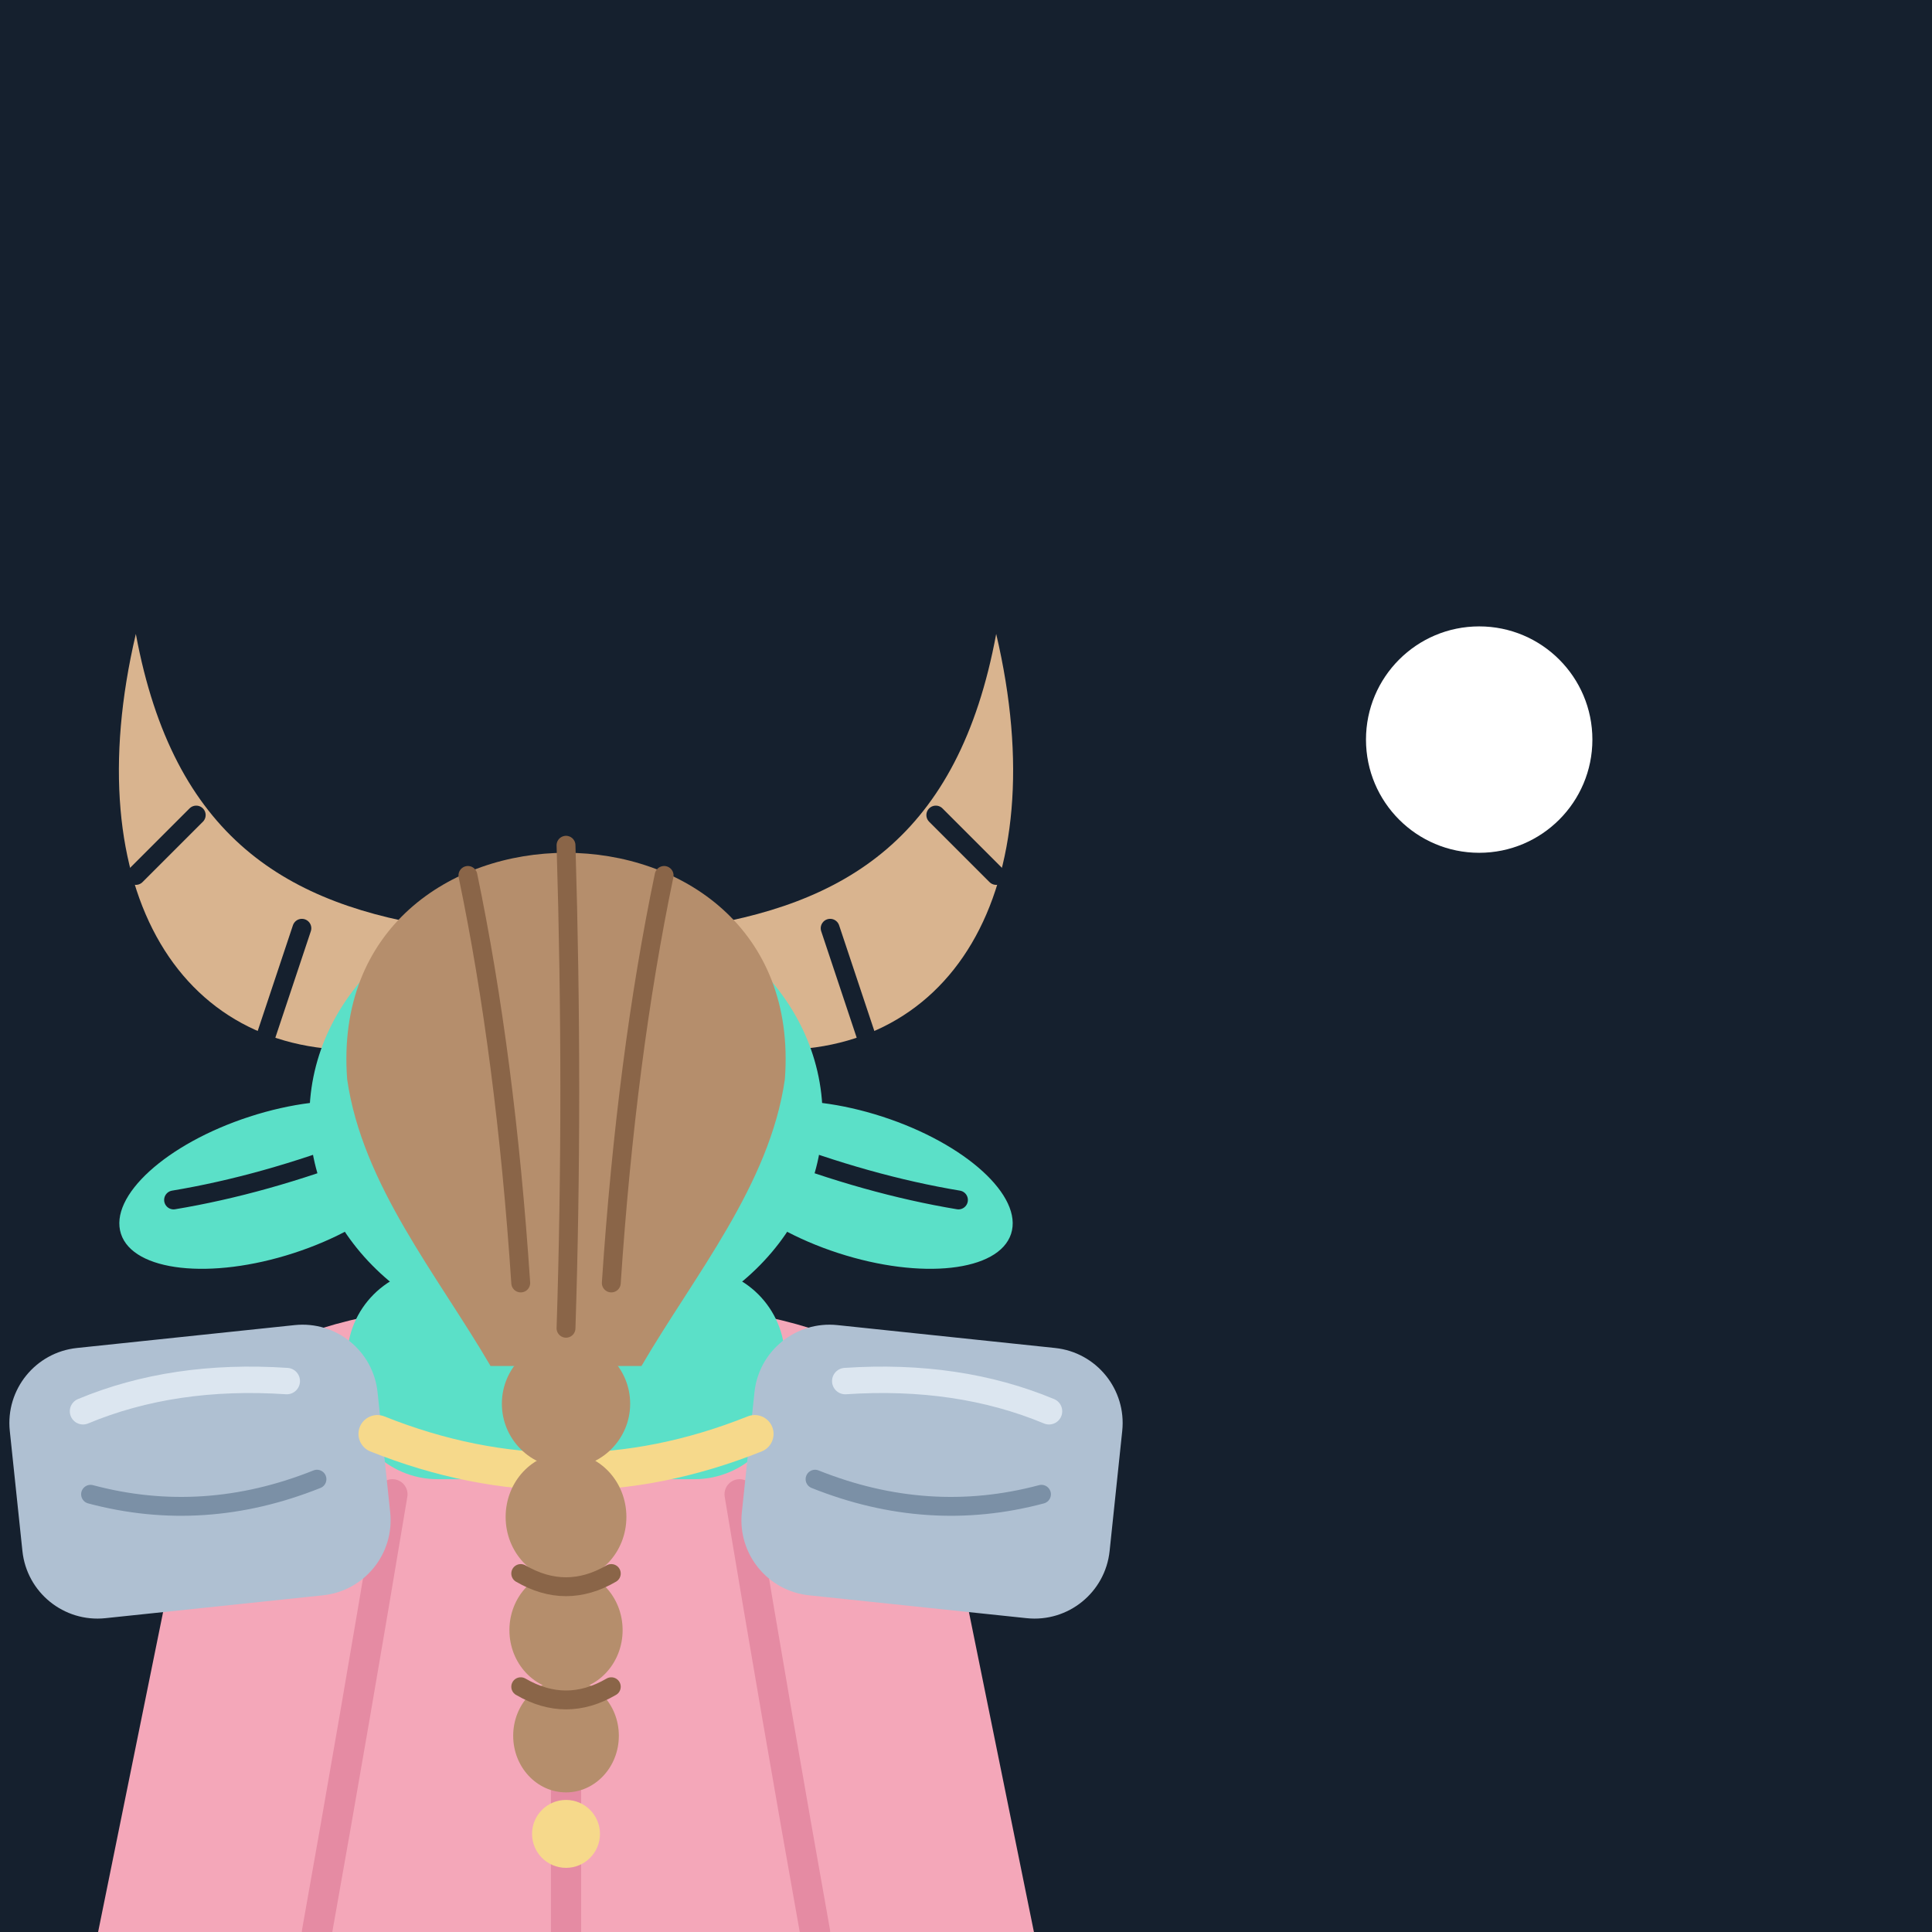
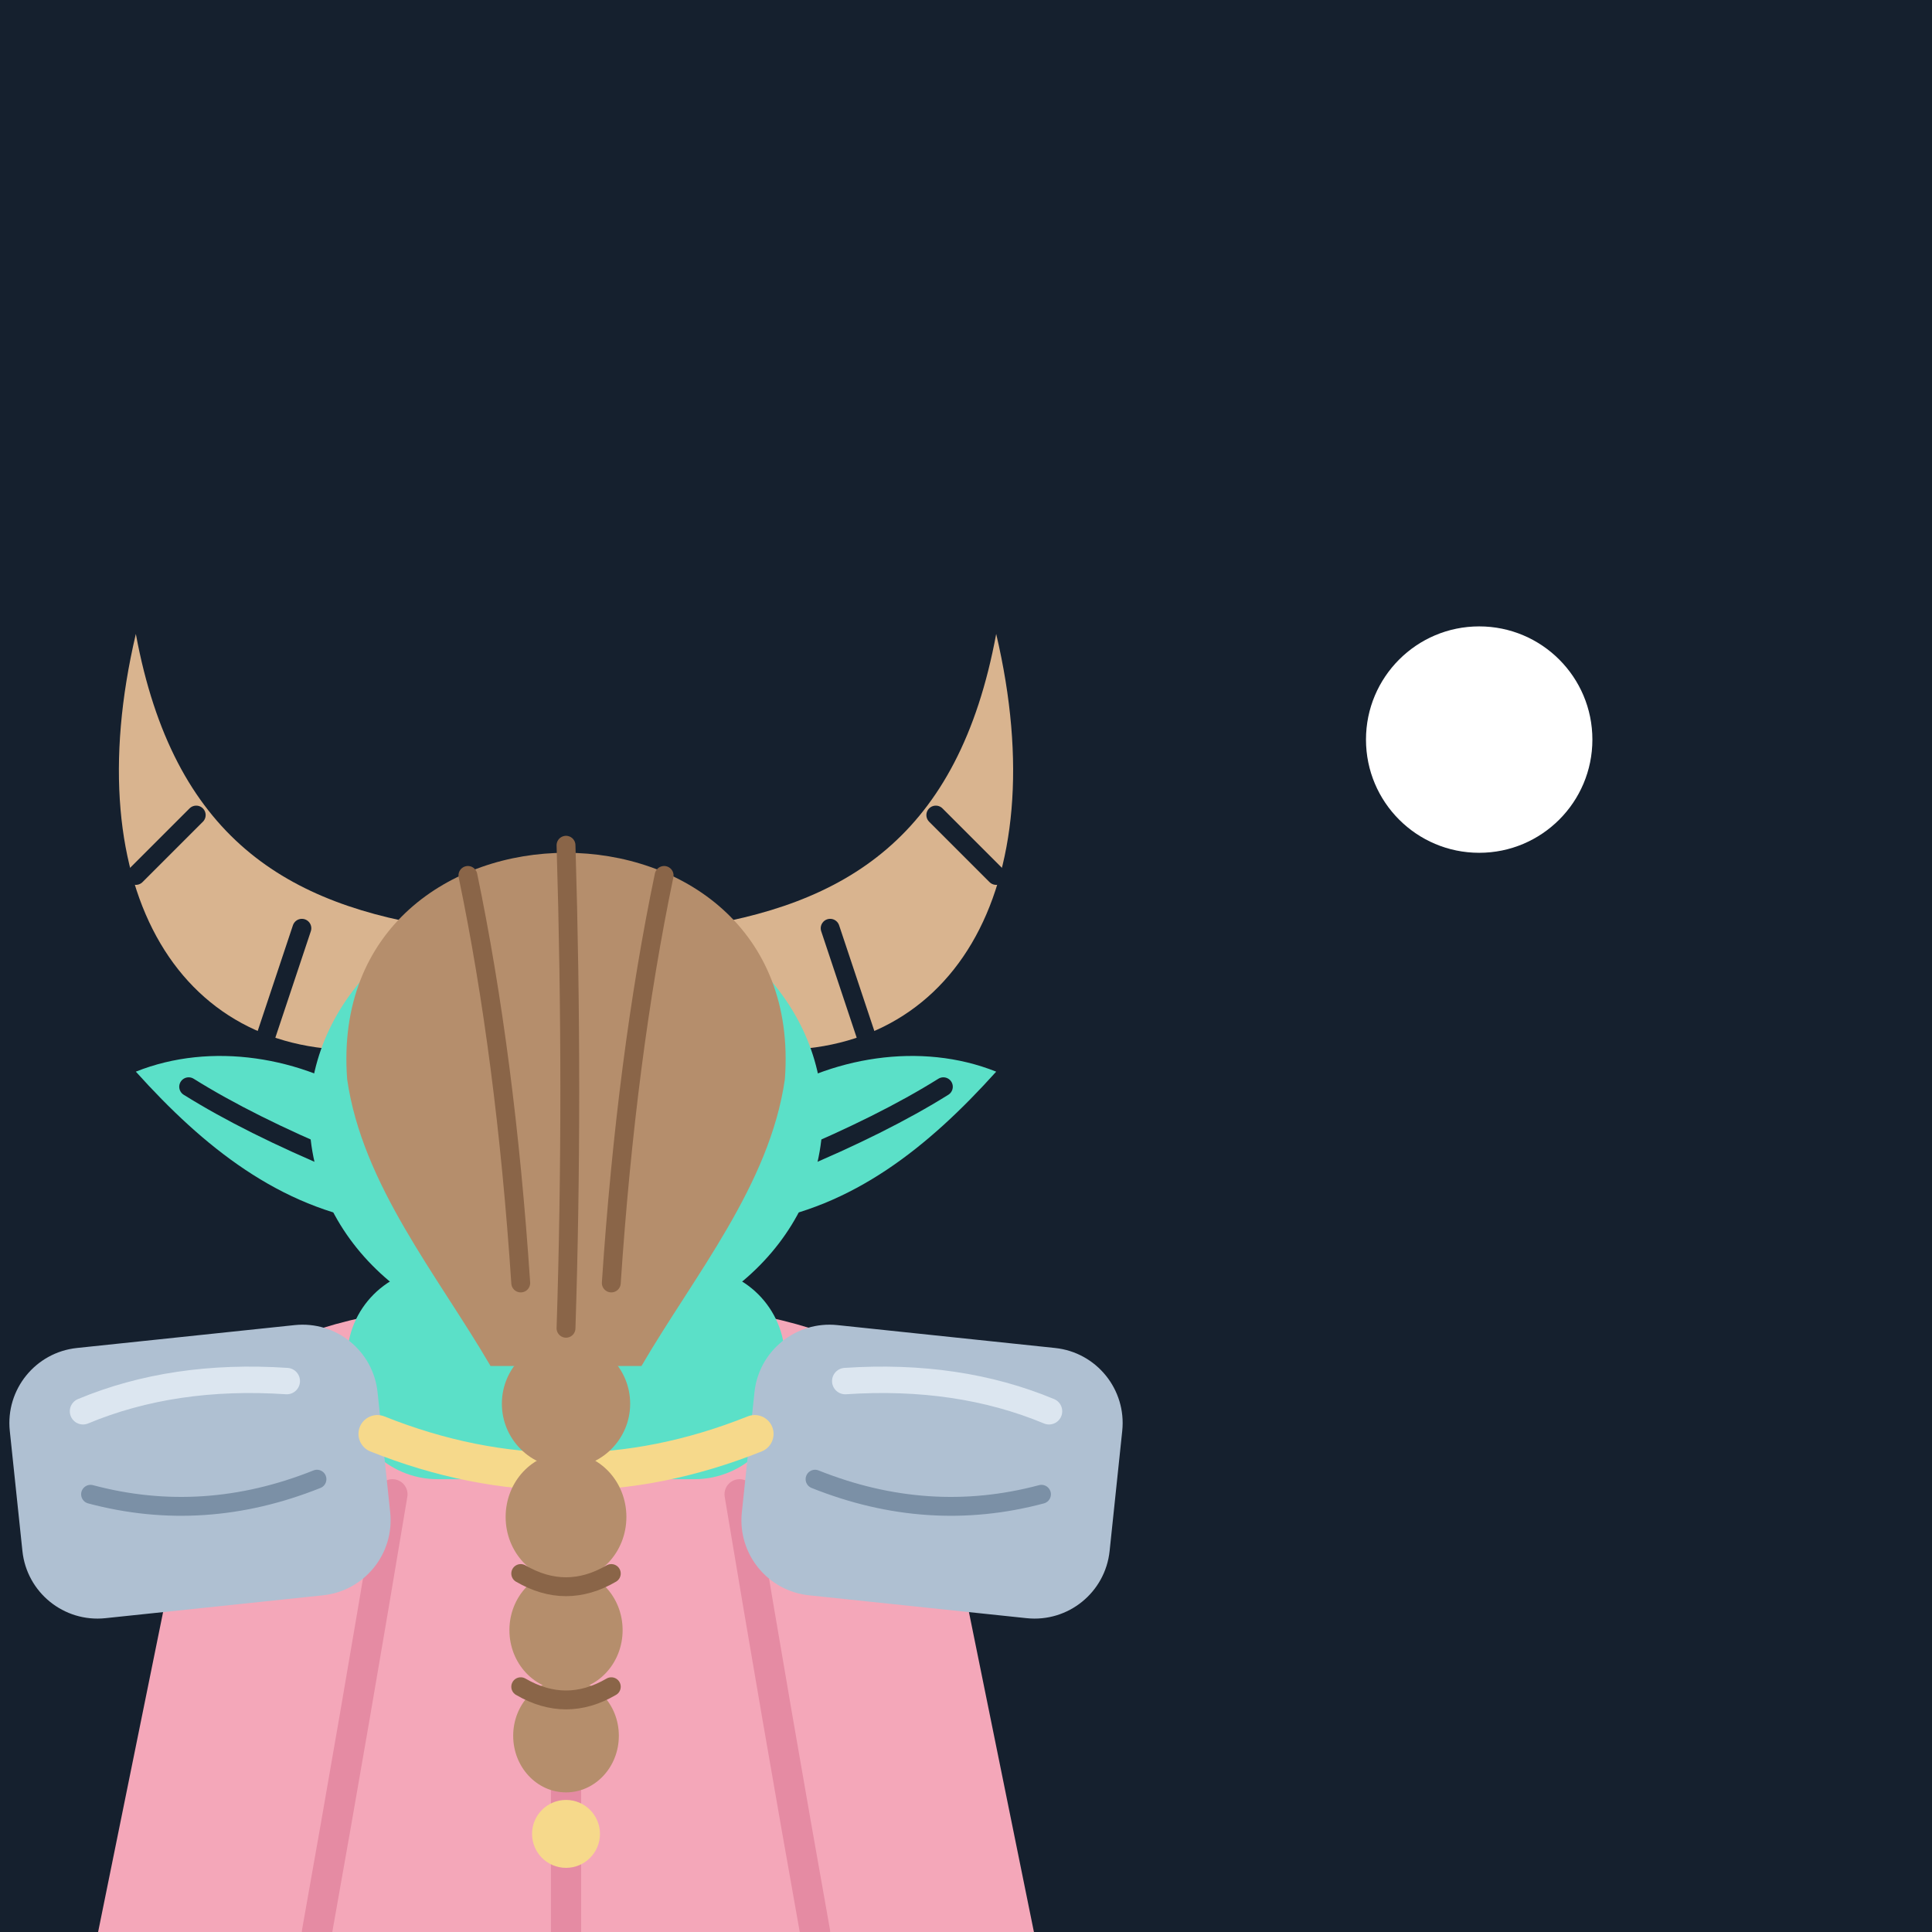
<svg xmlns="http://www.w3.org/2000/svg" viewBox="0 0 512 512" width="512" height="512">
  <rect x="0" y="0" width="512" height="512" fill="#15202E" />
  <path d="M 52 384 C 52 352 108 344 150 344 C 192 344 248 352 248 384 L 274 512 L 26 512 Z" fill="#F4A7B9" />
  <g fill="none" stroke="#E58BA3" stroke-width="8" stroke-linecap="round">
    <path d="M 104 396 Q 94 456 84 512" />
    <path d="M 150 400 L 150 512" />
    <path d="M 196 396 Q 206 456 216 512" />
  </g>
  <rect x="92" y="336" width="116" height="56" rx="24" fill="#5BE0C8" />
  <g fill="#AFC0D2">
    <rect x="4" y="354" width="98" height="72" rx="20" transform="rotate(-6 53 390)" />
    <rect x="198" y="354" width="98" height="72" rx="20" transform="rotate(6 247 390)" />
  </g>
  <g fill="none" stroke-linecap="round">
    <path d="M 24 396 Q 54 404 84 392" stroke="#7B90A6" stroke-width="5" />
    <path d="M 276 396 Q 246 404 216 392" stroke="#7B90A6" stroke-width="5" />
    <path d="M 22 374 Q 46 364 76 366" stroke="#DCE6F0" stroke-width="7" />
    <path d="M 278 374 Q 254 364 224 366" stroke="#DCE6F0" stroke-width="7" />
  </g>
  <path d="M 100 380 Q 150 400 200 380" fill="none" stroke="#F6D98B" stroke-width="10" stroke-linecap="round" />
  <circle cx="150" cy="394" r="11" fill="#F6D98B" />
  <g fill="#B58E6C">
    <ellipse cx="150" cy="372" rx="17" ry="17" />
    <ellipse cx="150" cy="402" rx="16" ry="17" />
    <ellipse cx="150" cy="432" rx="15" ry="16" />
    <ellipse cx="150" cy="460" rx="14" ry="15" />
  </g>
  <path d="M 138 417 Q 150 424 162 417 M 138 447 Q 150 454 162 447" fill="none" stroke="#8A6548" stroke-width="5" stroke-linecap="round" />
  <circle cx="150" cy="486" r="9" fill="#F6D98B" />
  <g fill="#5BE0C8">
-     <ellipse cx="72" cy="314" rx="42" ry="19" transform="rotate(-18 72 314)" />
-     <ellipse cx="228" cy="314" rx="42" ry="19" transform="rotate(18 228 314)" />
+     <path d="M 98 292 C 80 280 56 276 36 284 C 54 304 74 320 100 324 Z" />
+     <path d="M 202 292 C 220 280 244 276 264 284 C 246 304 226 320 200 324 Z" />
  </g>
  <g fill="none" stroke="#15202E" stroke-width="5" stroke-linecap="round">
-     <path d="M 46 318 Q 70 314 96 304" transform="rotate(0)" />
-     <path d="M 254 318 Q 230 314 204 304" />
+     <path d="M 90 308 Q 66 298 50 288" />
+     <path d="M 210 308 Q 234 298 250 288" />
  </g>
  <g fill="#D9B48F">
    <path d="M 100 278 C 48 282 20 236 36 168 C 46 222 76 240 118 246 Z" />
    <path d="M 200 278 C 252 282 280 236 264 168 C 254 222 224 240 182 246 Z" />
  </g>
  <g fill="none" stroke="#15202E" stroke-width="5" stroke-linecap="round">
    <path d="M 70 276 L 80 246" />
    <path d="M 36 232 L 52 216" />
    <path d="M 230 276 L 220 246" />
    <path d="M 264 232 L 248 216" />
  </g>
  <ellipse cx="150" cy="296" rx="68" ry="60" fill="#5BE0C8" />
  <path d="M 92 286 C 86 206 214 206 208 286 C 204 314 184 338 170 362 L 130 362 C 116 338 96 314 92 286 Z" fill="#B58E6C" />
  <path d="M 124 232 Q 134 280 138 340 M 150 224 Q 152 290 150 352 M 176 232 Q 166 280 162 340" fill="none" stroke="#8A6548" stroke-width="5" stroke-linecap="round" />
  <circle cx="392" cy="196" r="30" fill="#FFFFFF" />
</svg>
